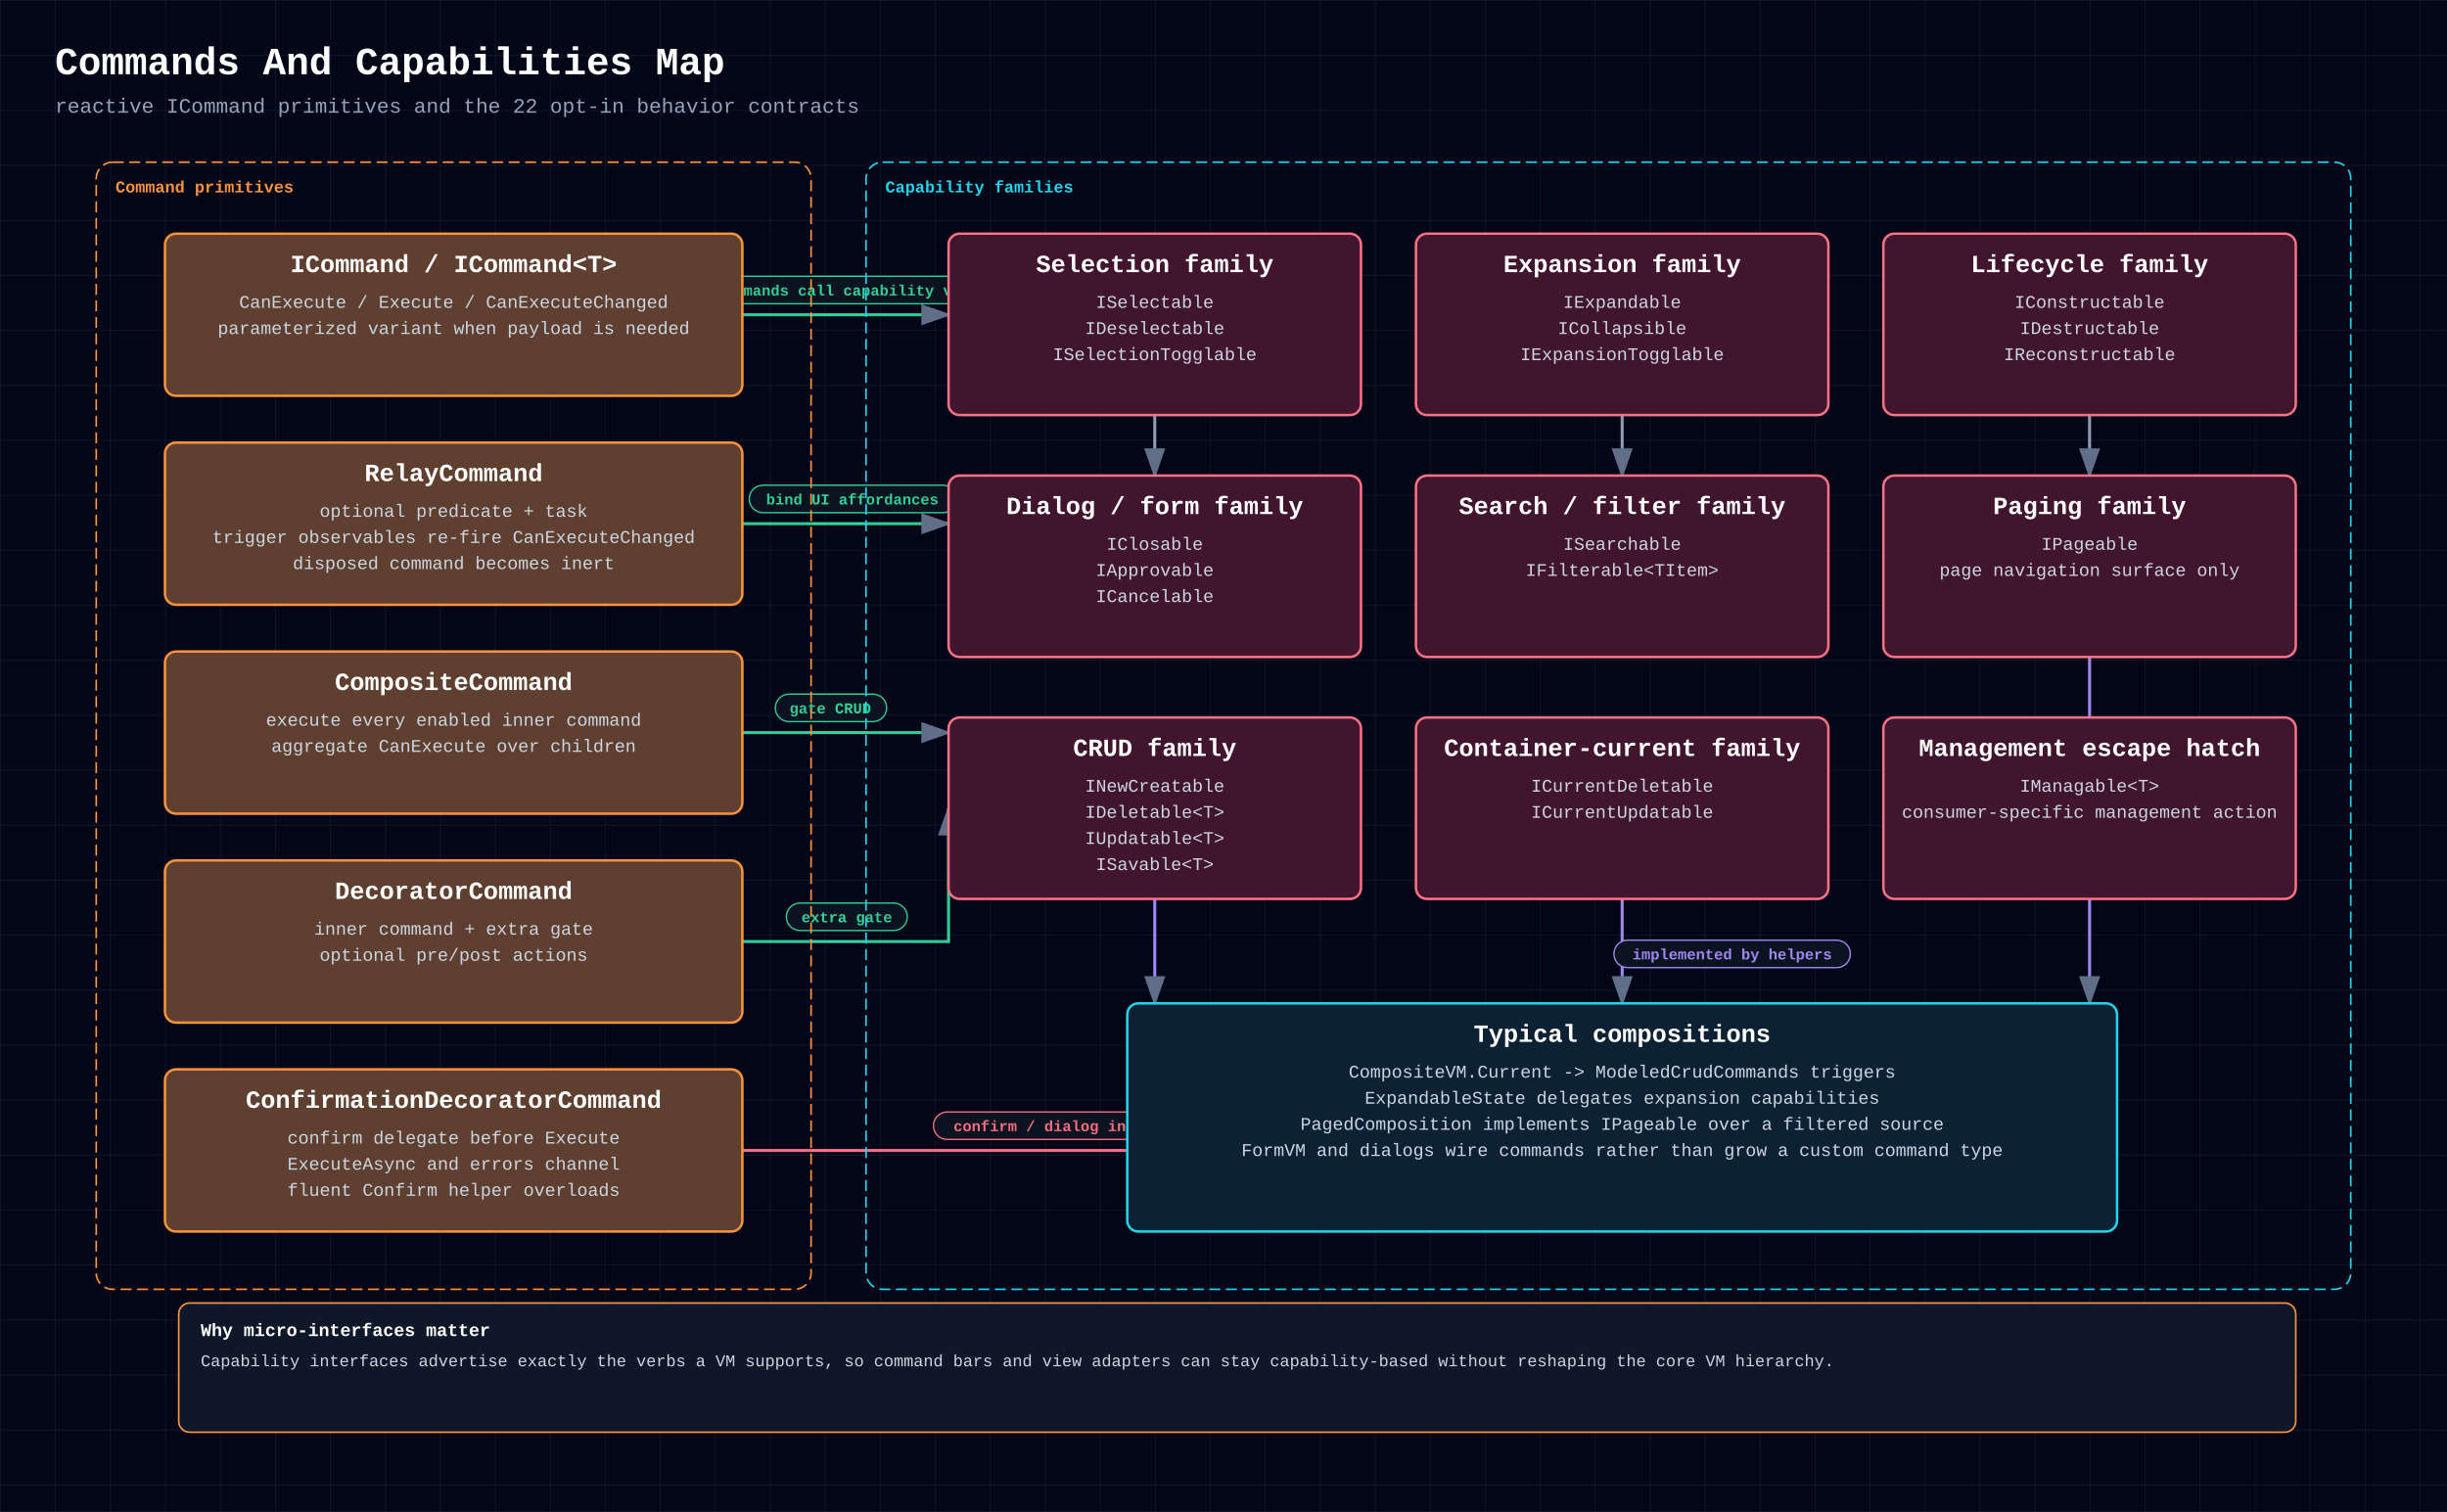
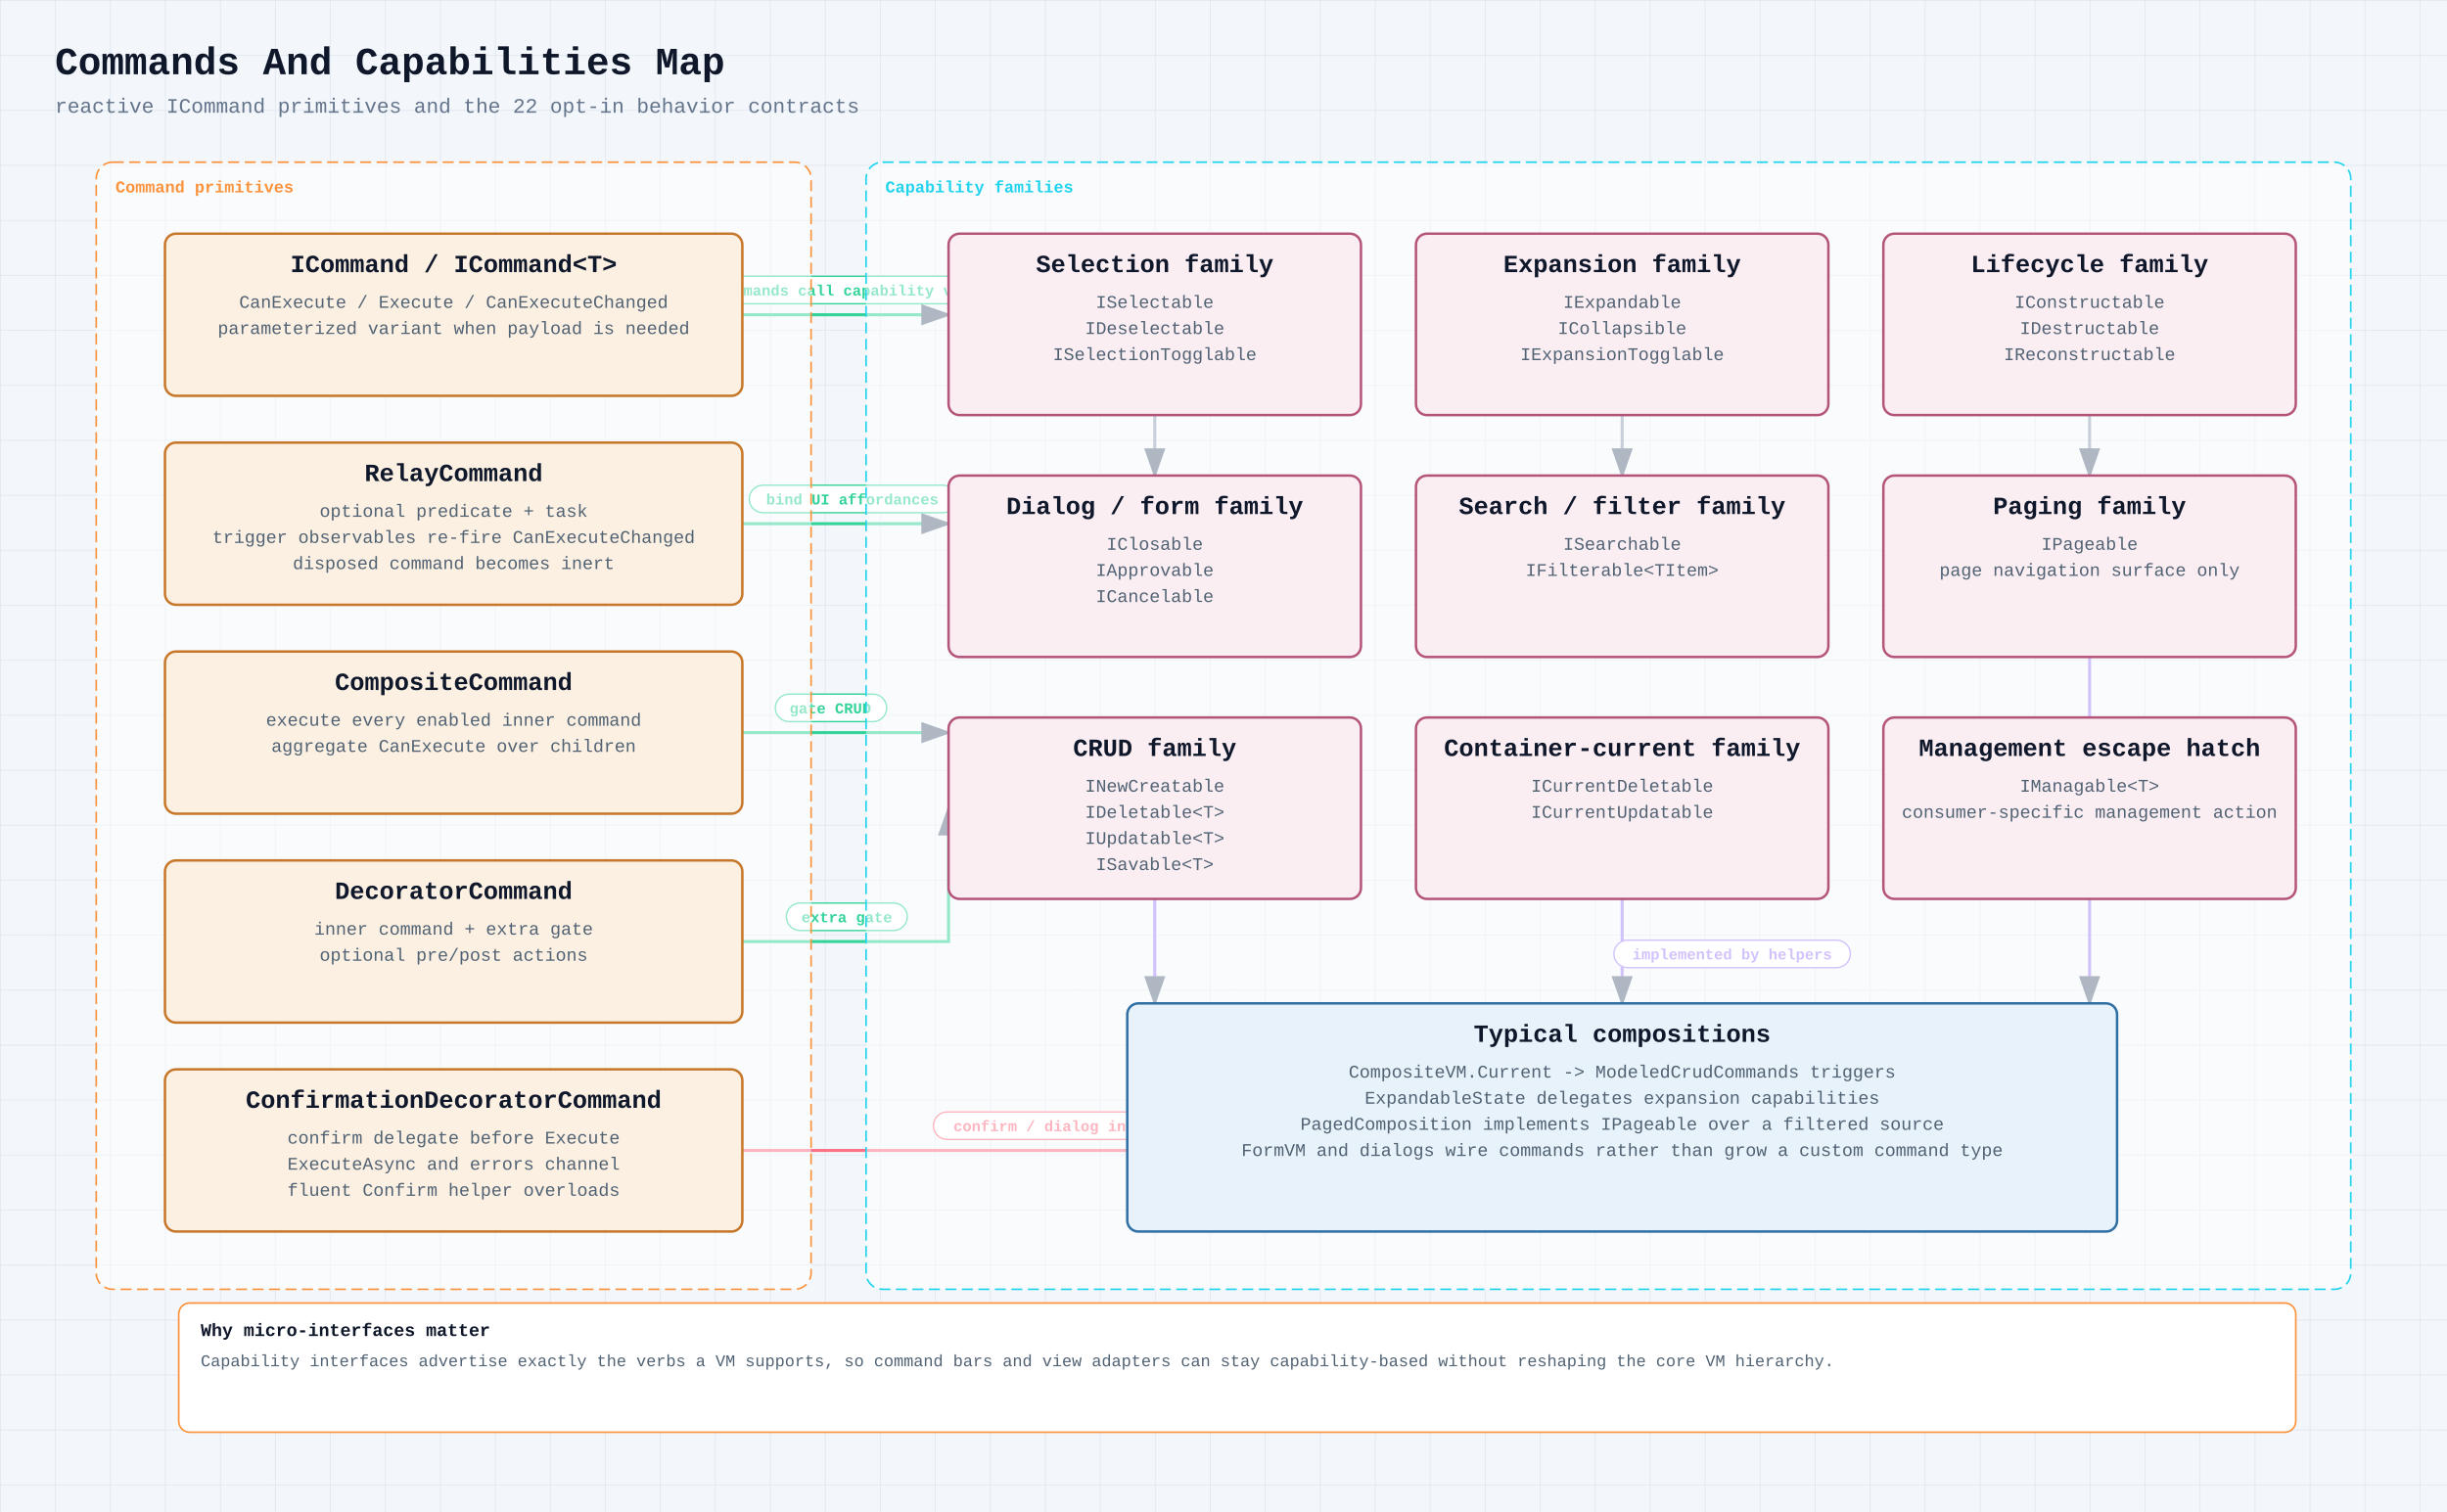
<svg xmlns="http://www.w3.org/2000/svg" width="1780" height="1100" viewBox="0 0 1780 1100" style="font-family: ui-monospace, SFMono-Regular, Menlo, Monaco, Consolas, 'Liberation Mono', 'Courier New', monospace;">
  <defs>
    <style>
      text { font-family: ui-monospace, SFMono-Regular, Menlo, Monaco, Consolas, 'Liberation Mono', 'Courier New', monospace; }
    </style>
    <pattern id="grid" width="40" height="40" patternUnits="userSpaceOnUse">
-       <path d="M 40 0 L 0 0 0 40" fill="none" stroke="#1e293b" stroke-width="0.6" />
+       <path d="M 40 0 L 0 0 0 40" fill="none" stroke="#d7e1ec" stroke-width="0.8" />
    </pattern>
    <marker id="arrowhead" markerWidth="10" markerHeight="7" refX="9" refY="3.5" orient="auto">
      <polygon points="0 0, 10 3.5, 0 7" fill="#64748b" />
    </marker>
  </defs>
-   <rect width="100%" height="100%" fill="#020617" />
+   <rect width="100%" height="100%" fill="#f3f7fb" />
  <rect width="100%" height="100%" fill="url(#grid)" />
-   <text x="40" y="54" fill="white" font-size="28" font-weight="700" text-anchor="start">Commands And Capabilities Map</text>
-   <text x="40" y="82" fill="#94a3b8" font-size="15" font-weight="400" text-anchor="start">reactive ICommand primitives and the 22 opt-in behavior contracts</text>
+   <text x="40" y="54" fill="#0f172a" font-size="28" font-weight="700" text-anchor="start">Commands And Capabilities Map</text>
+   <text x="40" y="82" fill="#64748b" font-size="15" font-weight="400" text-anchor="start">reactive ICommand primitives and the 22 opt-in behavior contracts</text>
  <polyline points="540,229 690,229" fill="none" stroke="#34d399" stroke-width="2.2" marker-end="url(#arrowhead)" />
-   <rect x="506" y="201" width="228" height="20" rx="10" fill="#0b1420" stroke="#34d399" stroke-width="1" />
+   <rect x="506" y="201" width="228" height="20" rx="10" fill="#ffffff" stroke="#34d399" stroke-width="1" />
  <text x="620" y="215" fill="#34d399" font-size="11" font-weight="700" text-anchor="middle">commands call capability verbs</text>
  <polyline points="540,381 690,381" fill="none" stroke="#34d399" stroke-width="2.2" marker-end="url(#arrowhead)" />
-   <rect x="545" y="353" width="151" height="20" rx="10" fill="#0b1420" stroke="#34d399" stroke-width="1" />
+   <rect x="545" y="353" width="151" height="20" rx="10" fill="#ffffff" stroke="#34d399" stroke-width="1" />
  <text x="620" y="367" fill="#34d399" font-size="11" font-weight="700" text-anchor="middle">bind UI affordances</text>
  <polyline points="540,533 690,533" fill="none" stroke="#34d399" stroke-width="2.2" marker-end="url(#arrowhead)" />
-   <rect x="564" y="505" width="81" height="20" rx="10" fill="#0b1420" stroke="#34d399" stroke-width="1" />
+   <rect x="564" y="505" width="81" height="20" rx="10" fill="#ffffff" stroke="#34d399" stroke-width="1" />
  <text x="604" y="519" fill="#34d399" font-size="11" font-weight="700" text-anchor="middle">gate CRUD</text>
  <polyline points="540,685 690,685 690,588" fill="none" stroke="#34d399" stroke-width="2.2" marker-end="url(#arrowhead)" />
-   <rect x="572" y="657" width="88" height="20" rx="10" fill="#0b1420" stroke="#34d399" stroke-width="1" />
+   <rect x="572" y="657" width="88" height="20" rx="10" fill="#ffffff" stroke="#34d399" stroke-width="1" />
  <text x="616" y="671" fill="#34d399" font-size="11" font-weight="700" text-anchor="middle">extra gate</text>
  <polyline points="540,837 1030,837" fill="none" stroke="#fb7185" stroke-width="2.2" marker-end="url(#arrowhead)" />
-   <rect x="679" y="809" width="214" height="20" rx="10" fill="#0b1420" stroke="#fb7185" stroke-width="1" />
+   <rect x="679" y="809" width="214" height="20" rx="10" fill="#ffffff" stroke="#fb7185" stroke-width="1" />
  <text x="786" y="823" fill="#fb7185" font-size="11" font-weight="700" text-anchor="middle">confirm / dialog integration</text>
  <polyline points="1180,654 1180,730" fill="none" stroke="#a78bfa" stroke-width="2.2" marker-end="url(#arrowhead)" />
-   <rect x="1174" y="684" width="172" height="20" rx="10" fill="#0b1420" stroke="#a78bfa" stroke-width="1" />
+   <rect x="1174" y="684" width="172" height="20" rx="10" fill="#ffffff" stroke="#a78bfa" stroke-width="1" />
  <text x="1260" y="698" fill="#a78bfa" font-size="11" font-weight="700" text-anchor="middle">implemented by helpers</text>
  <polyline points="1520,478 1520,730" fill="none" stroke="#a78bfa" stroke-width="2.2" marker-end="url(#arrowhead)" />
  <polyline points="840,654 840,730" fill="none" stroke="#a78bfa" stroke-width="2.2" marker-end="url(#arrowhead)" />
  <polyline points="1520,302 1520,346" fill="none" stroke="#94a3b8" stroke-width="2.2" marker-end="url(#arrowhead)" />
  <polyline points="1180,302 1180,346" fill="none" stroke="#94a3b8" stroke-width="2.2" marker-end="url(#arrowhead)" />
  <polyline points="840,302 840,346" fill="none" stroke="#94a3b8" stroke-width="2.2" marker-end="url(#arrowhead)" />
-   <rect x="70" y="118" width="520" height="820" rx="12" fill="rgba(15, 23, 42, 0.04)" stroke="#fb923c" stroke-width="1.2" stroke-dasharray="8 4" />
+   <rect x="70" y="118" width="520" height="820" rx="12" fill="rgba(255, 255, 255, 0.48)" stroke="#fb923c" stroke-width="1.2" stroke-dasharray="8 4" />
  <text x="84" y="140" fill="#fb923c" font-size="12" font-weight="700" text-anchor="start">Command primitives</text>
-   <rect x="630" y="118" width="1080" height="820" rx="12" fill="rgba(15, 23, 42, 0.04)" stroke="#22d3ee" stroke-width="1.2" stroke-dasharray="8 4" />
+   <rect x="630" y="118" width="1080" height="820" rx="12" fill="rgba(255, 255, 255, 0.48)" stroke="#22d3ee" stroke-width="1.2" stroke-dasharray="8 4" />
  <text x="644" y="140" fill="#22d3ee" font-size="12" font-weight="700" text-anchor="start">Capability families</text>
-   <rect x="120" y="170" width="420" height="118" rx="8" fill="#0f172a" />
-   <rect x="120" y="170" width="420" height="118" rx="8" fill="rgba(251, 146, 60, 0.34)" stroke="#fb923c" stroke-width="1.8" />
-   <text x="330" y="198" fill="white" font-size="18" font-weight="700" text-anchor="middle">ICommand / ICommand&lt;T&gt;</text>
-   <text x="330" y="224" fill="#cbd5e1" font-size="13" font-weight="400" text-anchor="middle">CanExecute / Execute / CanExecuteChanged</text>
-   <text x="330" y="243" fill="#cbd5e1" font-size="13" font-weight="400" text-anchor="middle">parameterized variant when payload is needed</text>
-   <rect x="120" y="322" width="420" height="118" rx="8" fill="#0f172a" />
-   <rect x="120" y="322" width="420" height="118" rx="8" fill="rgba(251, 146, 60, 0.34)" stroke="#fb923c" stroke-width="1.8" />
-   <text x="330" y="350" fill="white" font-size="18" font-weight="700" text-anchor="middle">RelayCommand</text>
-   <text x="330" y="376" fill="#cbd5e1" font-size="13" font-weight="400" text-anchor="middle">optional predicate + task</text>
-   <text x="330" y="395" fill="#cbd5e1" font-size="13" font-weight="400" text-anchor="middle">trigger observables re-fire CanExecuteChanged</text>
-   <text x="330" y="414" fill="#cbd5e1" font-size="13" font-weight="400" text-anchor="middle">disposed command becomes inert</text>
-   <rect x="120" y="474" width="420" height="118" rx="8" fill="#0f172a" />
-   <rect x="120" y="474" width="420" height="118" rx="8" fill="rgba(251, 146, 60, 0.34)" stroke="#fb923c" stroke-width="1.8" />
-   <text x="330" y="502" fill="white" font-size="18" font-weight="700" text-anchor="middle">CompositeCommand</text>
-   <text x="330" y="528" fill="#cbd5e1" font-size="13" font-weight="400" text-anchor="middle">execute every enabled inner command</text>
-   <text x="330" y="547" fill="#cbd5e1" font-size="13" font-weight="400" text-anchor="middle">aggregate CanExecute over children</text>
-   <rect x="120" y="626" width="420" height="118" rx="8" fill="#0f172a" />
-   <rect x="120" y="626" width="420" height="118" rx="8" fill="rgba(251, 146, 60, 0.34)" stroke="#fb923c" stroke-width="1.8" />
-   <text x="330" y="654" fill="white" font-size="18" font-weight="700" text-anchor="middle">DecoratorCommand</text>
-   <text x="330" y="680" fill="#cbd5e1" font-size="13" font-weight="400" text-anchor="middle">inner command + extra gate</text>
-   <text x="330" y="699" fill="#cbd5e1" font-size="13" font-weight="400" text-anchor="middle">optional pre/post actions</text>
-   <rect x="120" y="778" width="420" height="118" rx="8" fill="#0f172a" />
-   <rect x="120" y="778" width="420" height="118" rx="8" fill="rgba(251, 146, 60, 0.34)" stroke="#fb923c" stroke-width="1.8" />
-   <text x="330" y="806" fill="white" font-size="18" font-weight="700" text-anchor="middle">ConfirmationDecoratorCommand</text>
-   <text x="330" y="832" fill="#cbd5e1" font-size="13" font-weight="400" text-anchor="middle">confirm delegate before Execute</text>
-   <text x="330" y="851" fill="#cbd5e1" font-size="13" font-weight="400" text-anchor="middle">ExecuteAsync and errors channel</text>
-   <text x="330" y="870" fill="#cbd5e1" font-size="13" font-weight="400" text-anchor="middle">fluent Confirm helper overloads</text>
-   <rect x="690" y="170" width="300" height="132" rx="8" fill="#0f172a" />
-   <rect x="690" y="170" width="300" height="132" rx="8" fill="rgba(136, 19, 55, 0.42)" stroke="#fb7185" stroke-width="1.8" />
-   <text x="840" y="198" fill="white" font-size="18" font-weight="700" text-anchor="middle">Selection family</text>
-   <text x="840" y="224" fill="#cbd5e1" font-size="13" font-weight="400" text-anchor="middle">ISelectable</text>
-   <text x="840" y="243" fill="#cbd5e1" font-size="13" font-weight="400" text-anchor="middle">IDeselectable</text>
-   <text x="840" y="262" fill="#cbd5e1" font-size="13" font-weight="400" text-anchor="middle">ISelectionTogglable</text>
-   <rect x="1030" y="170" width="300" height="132" rx="8" fill="#0f172a" />
-   <rect x="1030" y="170" width="300" height="132" rx="8" fill="rgba(136, 19, 55, 0.42)" stroke="#fb7185" stroke-width="1.8" />
-   <text x="1180" y="198" fill="white" font-size="18" font-weight="700" text-anchor="middle">Expansion family</text>
-   <text x="1180" y="224" fill="#cbd5e1" font-size="13" font-weight="400" text-anchor="middle">IExpandable</text>
-   <text x="1180" y="243" fill="#cbd5e1" font-size="13" font-weight="400" text-anchor="middle">ICollapsible</text>
-   <text x="1180" y="262" fill="#cbd5e1" font-size="13" font-weight="400" text-anchor="middle">IExpansionTogglable</text>
-   <rect x="1370" y="170" width="300" height="132" rx="8" fill="#0f172a" />
-   <rect x="1370" y="170" width="300" height="132" rx="8" fill="rgba(136, 19, 55, 0.42)" stroke="#fb7185" stroke-width="1.8" />
-   <text x="1520" y="198" fill="white" font-size="18" font-weight="700" text-anchor="middle">Lifecycle family</text>
-   <text x="1520" y="224" fill="#cbd5e1" font-size="13" font-weight="400" text-anchor="middle">IConstructable</text>
-   <text x="1520" y="243" fill="#cbd5e1" font-size="13" font-weight="400" text-anchor="middle">IDestructable</text>
-   <text x="1520" y="262" fill="#cbd5e1" font-size="13" font-weight="400" text-anchor="middle">IReconstructable</text>
-   <rect x="690" y="346" width="300" height="132" rx="8" fill="#0f172a" />
-   <rect x="690" y="346" width="300" height="132" rx="8" fill="rgba(136, 19, 55, 0.42)" stroke="#fb7185" stroke-width="1.8" />
-   <text x="840" y="374" fill="white" font-size="18" font-weight="700" text-anchor="middle">Dialog / form family</text>
-   <text x="840" y="400" fill="#cbd5e1" font-size="13" font-weight="400" text-anchor="middle">IClosable</text>
-   <text x="840" y="419" fill="#cbd5e1" font-size="13" font-weight="400" text-anchor="middle">IApprovable</text>
-   <text x="840" y="438" fill="#cbd5e1" font-size="13" font-weight="400" text-anchor="middle">ICancelable</text>
-   <rect x="1030" y="346" width="300" height="132" rx="8" fill="#0f172a" />
-   <rect x="1030" y="346" width="300" height="132" rx="8" fill="rgba(136, 19, 55, 0.42)" stroke="#fb7185" stroke-width="1.8" />
-   <text x="1180" y="374" fill="white" font-size="18" font-weight="700" text-anchor="middle">Search / filter family</text>
-   <text x="1180" y="400" fill="#cbd5e1" font-size="13" font-weight="400" text-anchor="middle">ISearchable</text>
-   <text x="1180" y="419" fill="#cbd5e1" font-size="13" font-weight="400" text-anchor="middle">IFilterable&lt;TItem&gt;</text>
-   <rect x="1370" y="346" width="300" height="132" rx="8" fill="#0f172a" />
-   <rect x="1370" y="346" width="300" height="132" rx="8" fill="rgba(136, 19, 55, 0.42)" stroke="#fb7185" stroke-width="1.8" />
-   <text x="1520" y="374" fill="white" font-size="18" font-weight="700" text-anchor="middle">Paging family</text>
-   <text x="1520" y="400" fill="#cbd5e1" font-size="13" font-weight="400" text-anchor="middle">IPageable</text>
-   <text x="1520" y="419" fill="#cbd5e1" font-size="13" font-weight="400" text-anchor="middle">page navigation surface only</text>
-   <rect x="690" y="522" width="300" height="132" rx="8" fill="#0f172a" />
-   <rect x="690" y="522" width="300" height="132" rx="8" fill="rgba(136, 19, 55, 0.42)" stroke="#fb7185" stroke-width="1.8" />
-   <text x="840" y="550" fill="white" font-size="18" font-weight="700" text-anchor="middle">CRUD family</text>
-   <text x="840" y="576" fill="#cbd5e1" font-size="13" font-weight="400" text-anchor="middle">INewCreatable</text>
-   <text x="840" y="595" fill="#cbd5e1" font-size="13" font-weight="400" text-anchor="middle">IDeletable&lt;T&gt;</text>
-   <text x="840" y="614" fill="#cbd5e1" font-size="13" font-weight="400" text-anchor="middle">IUpdatable&lt;T&gt;</text>
-   <text x="840" y="633" fill="#cbd5e1" font-size="13" font-weight="400" text-anchor="middle">ISavable&lt;T&gt;</text>
-   <rect x="1030" y="522" width="300" height="132" rx="8" fill="#0f172a" />
-   <rect x="1030" y="522" width="300" height="132" rx="8" fill="rgba(136, 19, 55, 0.42)" stroke="#fb7185" stroke-width="1.8" />
-   <text x="1180" y="550" fill="white" font-size="18" font-weight="700" text-anchor="middle">Container-current family</text>
-   <text x="1180" y="576" fill="#cbd5e1" font-size="13" font-weight="400" text-anchor="middle">ICurrentDeletable</text>
-   <text x="1180" y="595" fill="#cbd5e1" font-size="13" font-weight="400" text-anchor="middle">ICurrentUpdatable</text>
-   <rect x="1370" y="522" width="300" height="132" rx="8" fill="#0f172a" />
-   <rect x="1370" y="522" width="300" height="132" rx="8" fill="rgba(136, 19, 55, 0.42)" stroke="#fb7185" stroke-width="1.8" />
-   <text x="1520" y="550" fill="white" font-size="18" font-weight="700" text-anchor="middle">Management escape hatch</text>
-   <text x="1520" y="576" fill="#cbd5e1" font-size="13" font-weight="400" text-anchor="middle">IManagable&lt;T&gt;</text>
-   <text x="1520" y="595" fill="#cbd5e1" font-size="13" font-weight="400" text-anchor="middle">consumer-specific management action</text>
-   <rect x="820" y="730" width="720" height="166" rx="8" fill="#0f172a" />
-   <rect x="820" y="730" width="720" height="166" rx="8" fill="rgba(8, 51, 68, 0.42)" stroke="#22d3ee" stroke-width="1.8" />
-   <text x="1180" y="758" fill="white" font-size="18" font-weight="700" text-anchor="middle">Typical compositions</text>
-   <text x="1180" y="784" fill="#cbd5e1" font-size="13" font-weight="400" text-anchor="middle">CompositeVM.Current -&gt; ModeledCrudCommands triggers</text>
-   <text x="1180" y="803" fill="#cbd5e1" font-size="13" font-weight="400" text-anchor="middle">ExpandableState delegates expansion capabilities</text>
-   <text x="1180" y="822" fill="#cbd5e1" font-size="13" font-weight="400" text-anchor="middle">PagedComposition implements IPageable over a filtered source</text>
-   <text x="1180" y="841" fill="#cbd5e1" font-size="13" font-weight="400" text-anchor="middle">FormVM and dialogs wire commands rather than grow a custom command type</text>
-   <rect x="130" y="948" width="1540" height="94" rx="8" fill="#111c2a" />
-   <rect x="130" y="948" width="1540" height="94" rx="8" fill="rgba(15, 23, 42, 0.68)" stroke="#fb923c" stroke-width="1.2" />
-   <text x="146" y="972" fill="white" font-size="13" font-weight="700" text-anchor="start">Why micro-interfaces matter</text>
-   <text x="146" y="994" fill="#cbd5e1" font-size="12" font-weight="400" text-anchor="start">Capability interfaces advertise exactly the verbs a VM supports, so command bars and view adapters can stay capability-based without reshaping the core VM hierarchy.</text>
+   <rect x="120" y="170" width="420" height="118" rx="8" fill="#ffffff" />
+   <rect x="120" y="170" width="420" height="118" rx="8" fill="rgba(239, 174, 104, 0.18)" stroke="#c77729" stroke-width="1.8" />
+   <text x="330" y="198" fill="#0f172a" font-size="18" font-weight="700" text-anchor="middle">ICommand / ICommand&lt;T&gt;</text>
+   <text x="330" y="224" fill="#516273" font-size="13" font-weight="400" text-anchor="middle">CanExecute / Execute / CanExecuteChanged</text>
+   <text x="330" y="243" fill="#516273" font-size="13" font-weight="400" text-anchor="middle">parameterized variant when payload is needed</text>
+   <rect x="120" y="322" width="420" height="118" rx="8" fill="#ffffff" />
+   <rect x="120" y="322" width="420" height="118" rx="8" fill="rgba(239, 174, 104, 0.18)" stroke="#c77729" stroke-width="1.8" />
+   <text x="330" y="350" fill="#0f172a" font-size="18" font-weight="700" text-anchor="middle">RelayCommand</text>
+   <text x="330" y="376" fill="#516273" font-size="13" font-weight="400" text-anchor="middle">optional predicate + task</text>
+   <text x="330" y="395" fill="#516273" font-size="13" font-weight="400" text-anchor="middle">trigger observables re-fire CanExecuteChanged</text>
+   <text x="330" y="414" fill="#516273" font-size="13" font-weight="400" text-anchor="middle">disposed command becomes inert</text>
+   <rect x="120" y="474" width="420" height="118" rx="8" fill="#ffffff" />
+   <rect x="120" y="474" width="420" height="118" rx="8" fill="rgba(239, 174, 104, 0.18)" stroke="#c77729" stroke-width="1.8" />
+   <text x="330" y="502" fill="#0f172a" font-size="18" font-weight="700" text-anchor="middle">CompositeCommand</text>
+   <text x="330" y="528" fill="#516273" font-size="13" font-weight="400" text-anchor="middle">execute every enabled inner command</text>
+   <text x="330" y="547" fill="#516273" font-size="13" font-weight="400" text-anchor="middle">aggregate CanExecute over children</text>
+   <rect x="120" y="626" width="420" height="118" rx="8" fill="#ffffff" />
+   <rect x="120" y="626" width="420" height="118" rx="8" fill="rgba(239, 174, 104, 0.18)" stroke="#c77729" stroke-width="1.8" />
+   <text x="330" y="654" fill="#0f172a" font-size="18" font-weight="700" text-anchor="middle">DecoratorCommand</text>
+   <text x="330" y="680" fill="#516273" font-size="13" font-weight="400" text-anchor="middle">inner command + extra gate</text>
+   <text x="330" y="699" fill="#516273" font-size="13" font-weight="400" text-anchor="middle">optional pre/post actions</text>
+   <rect x="120" y="778" width="420" height="118" rx="8" fill="#ffffff" />
+   <rect x="120" y="778" width="420" height="118" rx="8" fill="rgba(239, 174, 104, 0.18)" stroke="#c77729" stroke-width="1.8" />
+   <text x="330" y="806" fill="#0f172a" font-size="18" font-weight="700" text-anchor="middle">ConfirmationDecoratorCommand</text>
+   <text x="330" y="832" fill="#516273" font-size="13" font-weight="400" text-anchor="middle">confirm delegate before Execute</text>
+   <text x="330" y="851" fill="#516273" font-size="13" font-weight="400" text-anchor="middle">ExecuteAsync and errors channel</text>
+   <text x="330" y="870" fill="#516273" font-size="13" font-weight="400" text-anchor="middle">fluent Confirm helper overloads</text>
+   <rect x="690" y="170" width="300" height="132" rx="8" fill="#ffffff" />
+   <rect x="690" y="170" width="300" height="132" rx="8" fill="rgba(220, 145, 179, 0.16)" stroke="#b55479" stroke-width="1.8" />
+   <text x="840" y="198" fill="#0f172a" font-size="18" font-weight="700" text-anchor="middle">Selection family</text>
+   <text x="840" y="224" fill="#516273" font-size="13" font-weight="400" text-anchor="middle">ISelectable</text>
+   <text x="840" y="243" fill="#516273" font-size="13" font-weight="400" text-anchor="middle">IDeselectable</text>
+   <text x="840" y="262" fill="#516273" font-size="13" font-weight="400" text-anchor="middle">ISelectionTogglable</text>
+   <rect x="1030" y="170" width="300" height="132" rx="8" fill="#ffffff" />
+   <rect x="1030" y="170" width="300" height="132" rx="8" fill="rgba(220, 145, 179, 0.16)" stroke="#b55479" stroke-width="1.8" />
+   <text x="1180" y="198" fill="#0f172a" font-size="18" font-weight="700" text-anchor="middle">Expansion family</text>
+   <text x="1180" y="224" fill="#516273" font-size="13" font-weight="400" text-anchor="middle">IExpandable</text>
+   <text x="1180" y="243" fill="#516273" font-size="13" font-weight="400" text-anchor="middle">ICollapsible</text>
+   <text x="1180" y="262" fill="#516273" font-size="13" font-weight="400" text-anchor="middle">IExpansionTogglable</text>
+   <rect x="1370" y="170" width="300" height="132" rx="8" fill="#ffffff" />
+   <rect x="1370" y="170" width="300" height="132" rx="8" fill="rgba(220, 145, 179, 0.16)" stroke="#b55479" stroke-width="1.8" />
+   <text x="1520" y="198" fill="#0f172a" font-size="18" font-weight="700" text-anchor="middle">Lifecycle family</text>
+   <text x="1520" y="224" fill="#516273" font-size="13" font-weight="400" text-anchor="middle">IConstructable</text>
+   <text x="1520" y="243" fill="#516273" font-size="13" font-weight="400" text-anchor="middle">IDestructable</text>
+   <text x="1520" y="262" fill="#516273" font-size="13" font-weight="400" text-anchor="middle">IReconstructable</text>
+   <rect x="690" y="346" width="300" height="132" rx="8" fill="#ffffff" />
+   <rect x="690" y="346" width="300" height="132" rx="8" fill="rgba(220, 145, 179, 0.16)" stroke="#b55479" stroke-width="1.8" />
+   <text x="840" y="374" fill="#0f172a" font-size="18" font-weight="700" text-anchor="middle">Dialog / form family</text>
+   <text x="840" y="400" fill="#516273" font-size="13" font-weight="400" text-anchor="middle">IClosable</text>
+   <text x="840" y="419" fill="#516273" font-size="13" font-weight="400" text-anchor="middle">IApprovable</text>
+   <text x="840" y="438" fill="#516273" font-size="13" font-weight="400" text-anchor="middle">ICancelable</text>
+   <rect x="1030" y="346" width="300" height="132" rx="8" fill="#ffffff" />
+   <rect x="1030" y="346" width="300" height="132" rx="8" fill="rgba(220, 145, 179, 0.16)" stroke="#b55479" stroke-width="1.8" />
+   <text x="1180" y="374" fill="#0f172a" font-size="18" font-weight="700" text-anchor="middle">Search / filter family</text>
+   <text x="1180" y="400" fill="#516273" font-size="13" font-weight="400" text-anchor="middle">ISearchable</text>
+   <text x="1180" y="419" fill="#516273" font-size="13" font-weight="400" text-anchor="middle">IFilterable&lt;TItem&gt;</text>
+   <rect x="1370" y="346" width="300" height="132" rx="8" fill="#ffffff" />
+   <rect x="1370" y="346" width="300" height="132" rx="8" fill="rgba(220, 145, 179, 0.16)" stroke="#b55479" stroke-width="1.8" />
+   <text x="1520" y="374" fill="#0f172a" font-size="18" font-weight="700" text-anchor="middle">Paging family</text>
+   <text x="1520" y="400" fill="#516273" font-size="13" font-weight="400" text-anchor="middle">IPageable</text>
+   <text x="1520" y="419" fill="#516273" font-size="13" font-weight="400" text-anchor="middle">page navigation surface only</text>
+   <rect x="690" y="522" width="300" height="132" rx="8" fill="#ffffff" />
+   <rect x="690" y="522" width="300" height="132" rx="8" fill="rgba(220, 145, 179, 0.16)" stroke="#b55479" stroke-width="1.8" />
+   <text x="840" y="550" fill="#0f172a" font-size="18" font-weight="700" text-anchor="middle">CRUD family</text>
+   <text x="840" y="576" fill="#516273" font-size="13" font-weight="400" text-anchor="middle">INewCreatable</text>
+   <text x="840" y="595" fill="#516273" font-size="13" font-weight="400" text-anchor="middle">IDeletable&lt;T&gt;</text>
+   <text x="840" y="614" fill="#516273" font-size="13" font-weight="400" text-anchor="middle">IUpdatable&lt;T&gt;</text>
+   <text x="840" y="633" fill="#516273" font-size="13" font-weight="400" text-anchor="middle">ISavable&lt;T&gt;</text>
+   <rect x="1030" y="522" width="300" height="132" rx="8" fill="#ffffff" />
+   <rect x="1030" y="522" width="300" height="132" rx="8" fill="rgba(220, 145, 179, 0.16)" stroke="#b55479" stroke-width="1.8" />
+   <text x="1180" y="550" fill="#0f172a" font-size="18" font-weight="700" text-anchor="middle">Container-current family</text>
+   <text x="1180" y="576" fill="#516273" font-size="13" font-weight="400" text-anchor="middle">ICurrentDeletable</text>
+   <text x="1180" y="595" fill="#516273" font-size="13" font-weight="400" text-anchor="middle">ICurrentUpdatable</text>
+   <rect x="1370" y="522" width="300" height="132" rx="8" fill="#ffffff" />
+   <rect x="1370" y="522" width="300" height="132" rx="8" fill="rgba(220, 145, 179, 0.16)" stroke="#b55479" stroke-width="1.8" />
+   <text x="1520" y="550" fill="#0f172a" font-size="18" font-weight="700" text-anchor="middle">Management escape hatch</text>
+   <text x="1520" y="576" fill="#516273" font-size="13" font-weight="400" text-anchor="middle">IManagable&lt;T&gt;</text>
+   <text x="1520" y="595" fill="#516273" font-size="13" font-weight="400" text-anchor="middle">consumer-specific management action</text>
+   <rect x="820" y="730" width="720" height="166" rx="8" fill="#ffffff" />
+   <rect x="820" y="730" width="720" height="166" rx="8" fill="rgba(102, 170, 226, 0.16)" stroke="#2f6fa3" stroke-width="1.8" />
+   <text x="1180" y="758" fill="#0f172a" font-size="18" font-weight="700" text-anchor="middle">Typical compositions</text>
+   <text x="1180" y="784" fill="#516273" font-size="13" font-weight="400" text-anchor="middle">CompositeVM.Current -&gt; ModeledCrudCommands triggers</text>
+   <text x="1180" y="803" fill="#516273" font-size="13" font-weight="400" text-anchor="middle">ExpandableState delegates expansion capabilities</text>
+   <text x="1180" y="822" fill="#516273" font-size="13" font-weight="400" text-anchor="middle">PagedComposition implements IPageable over a filtered source</text>
+   <text x="1180" y="841" fill="#516273" font-size="13" font-weight="400" text-anchor="middle">FormVM and dialogs wire commands rather than grow a custom command type</text>
+   <rect x="130" y="948" width="1540" height="94" rx="8" fill="#f8fbff" />
+   <rect x="130" y="948" width="1540" height="94" rx="8" fill="rgba(255, 255, 255, 0.94)" stroke="#fb923c" stroke-width="1.2" />
+   <text x="146" y="972" fill="#0f172a" font-size="13" font-weight="700" text-anchor="start">Why micro-interfaces matter</text>
+   <text x="146" y="994" fill="#516273" font-size="12" font-weight="400" text-anchor="start">Capability interfaces advertise exactly the verbs a VM supports, so command bars and view adapters can stay capability-based without reshaping the core VM hierarchy.</text>
</svg>
